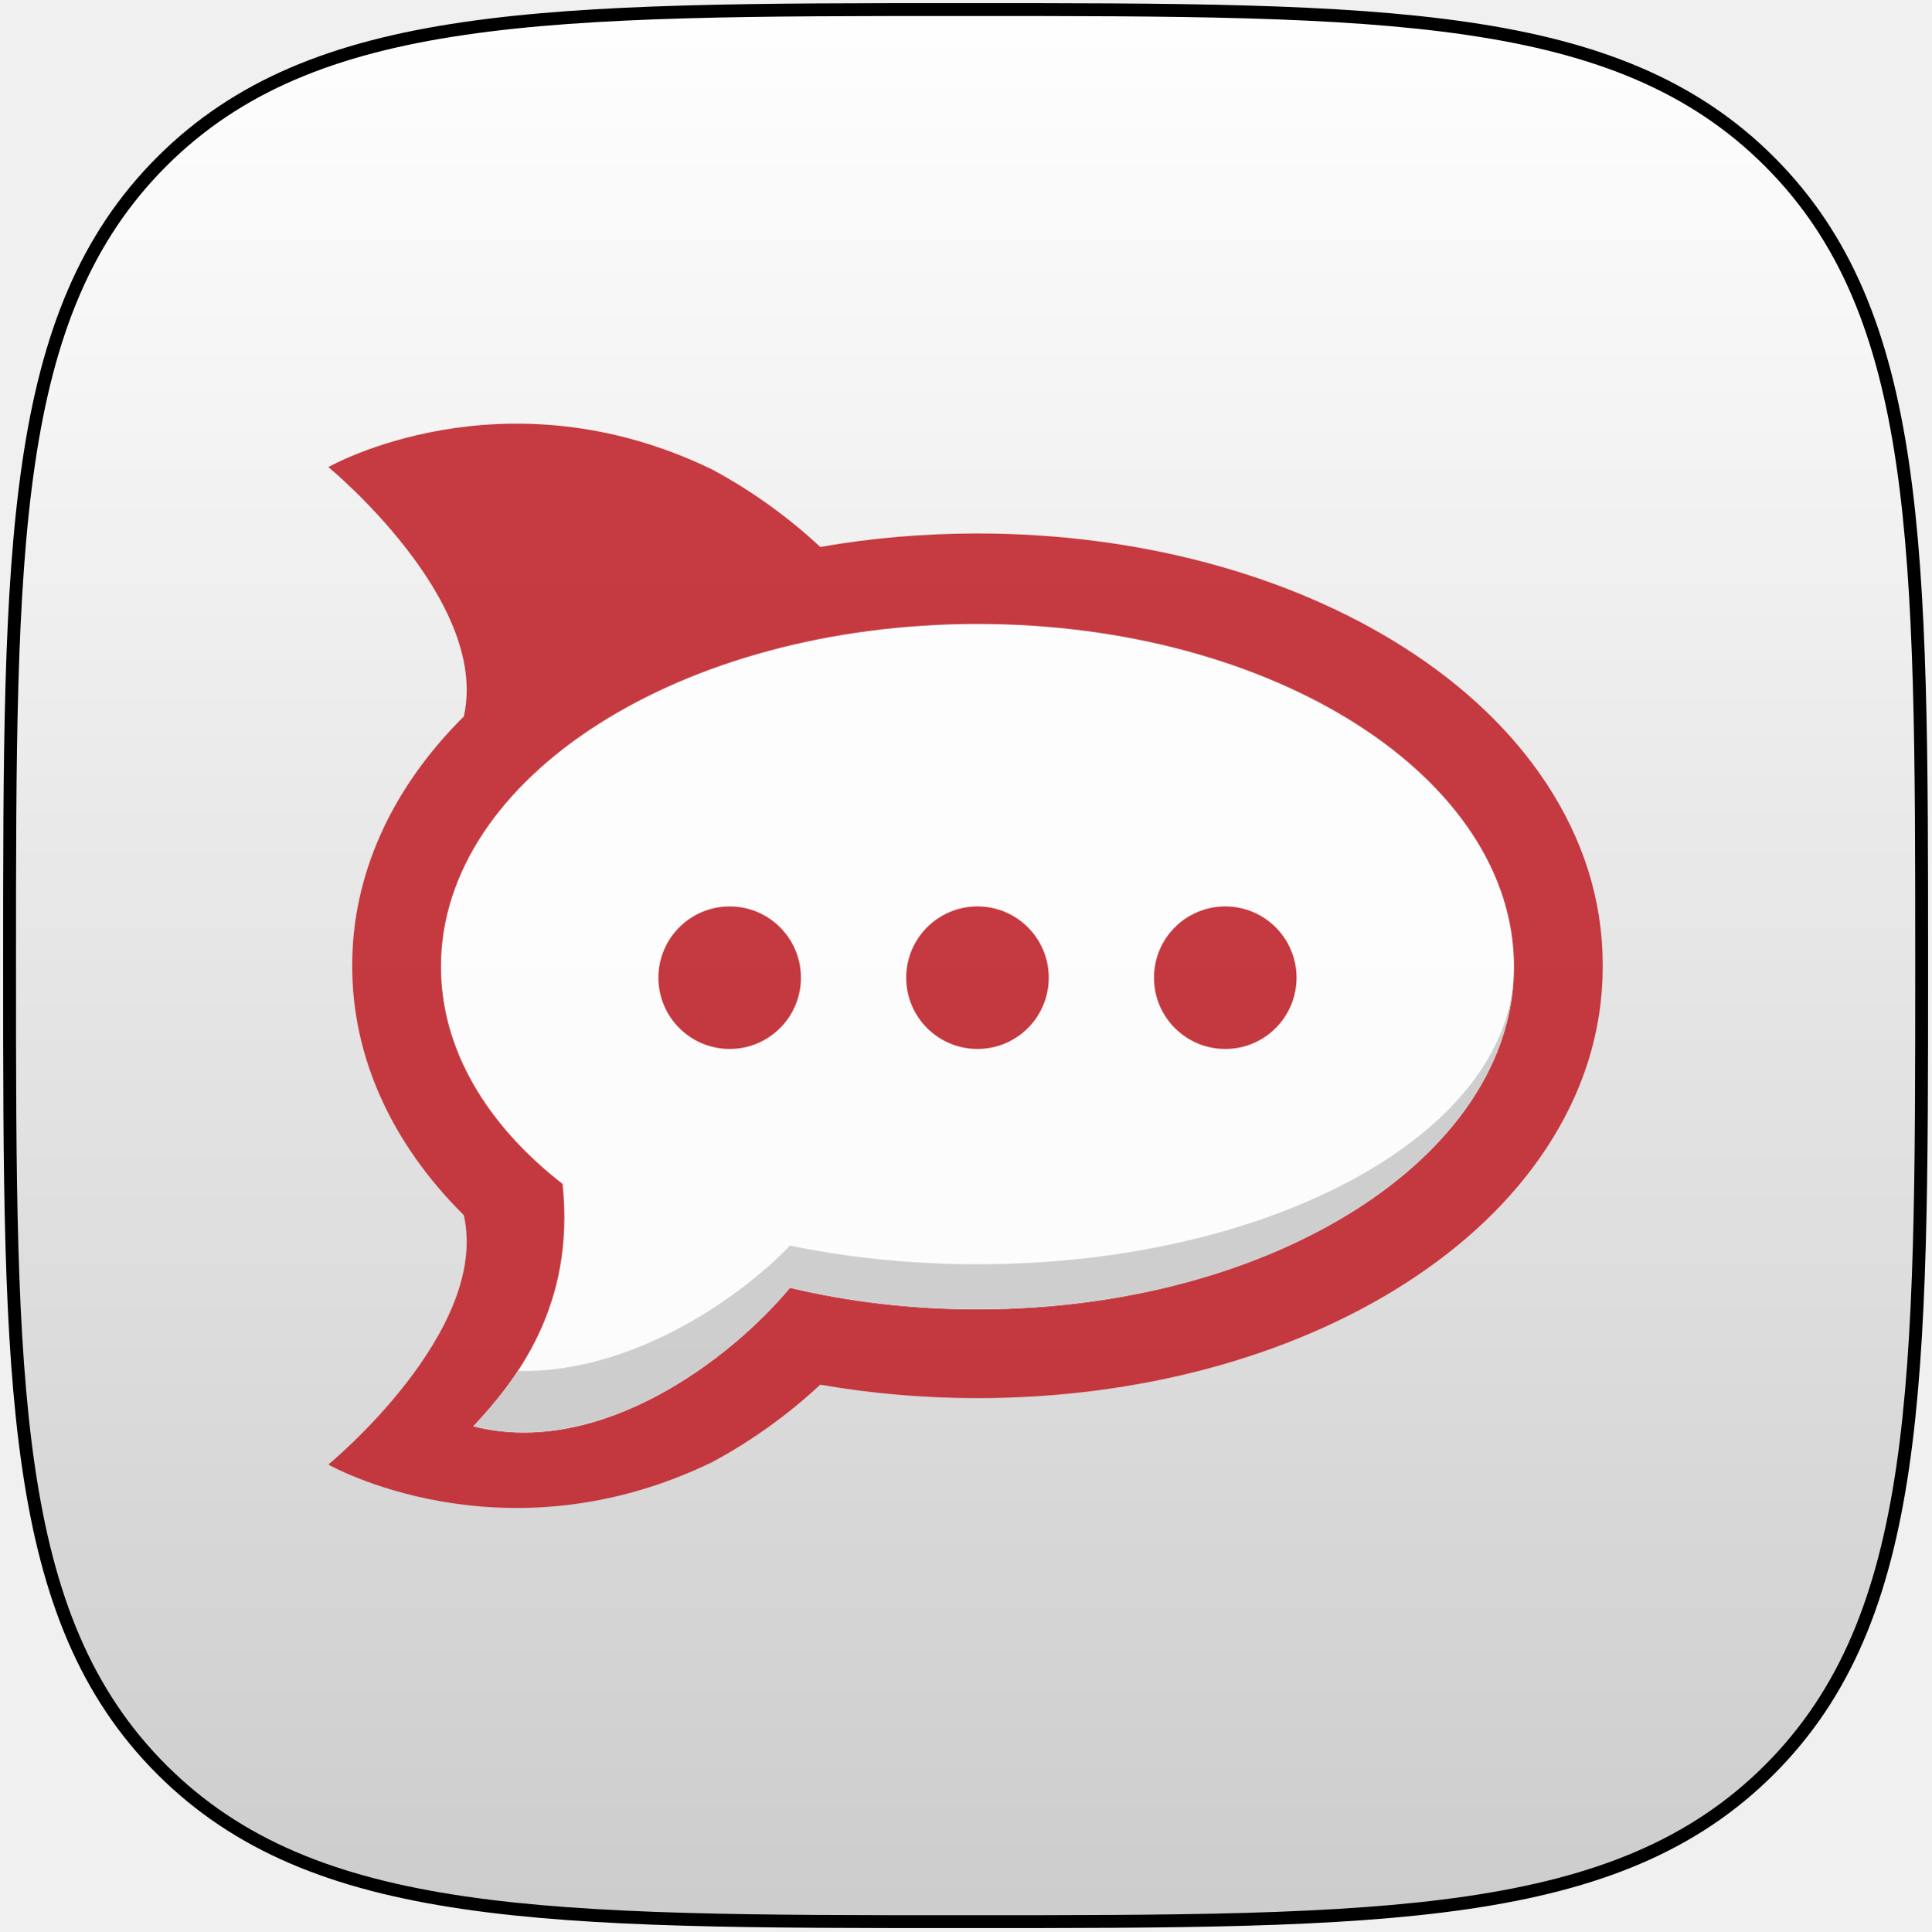
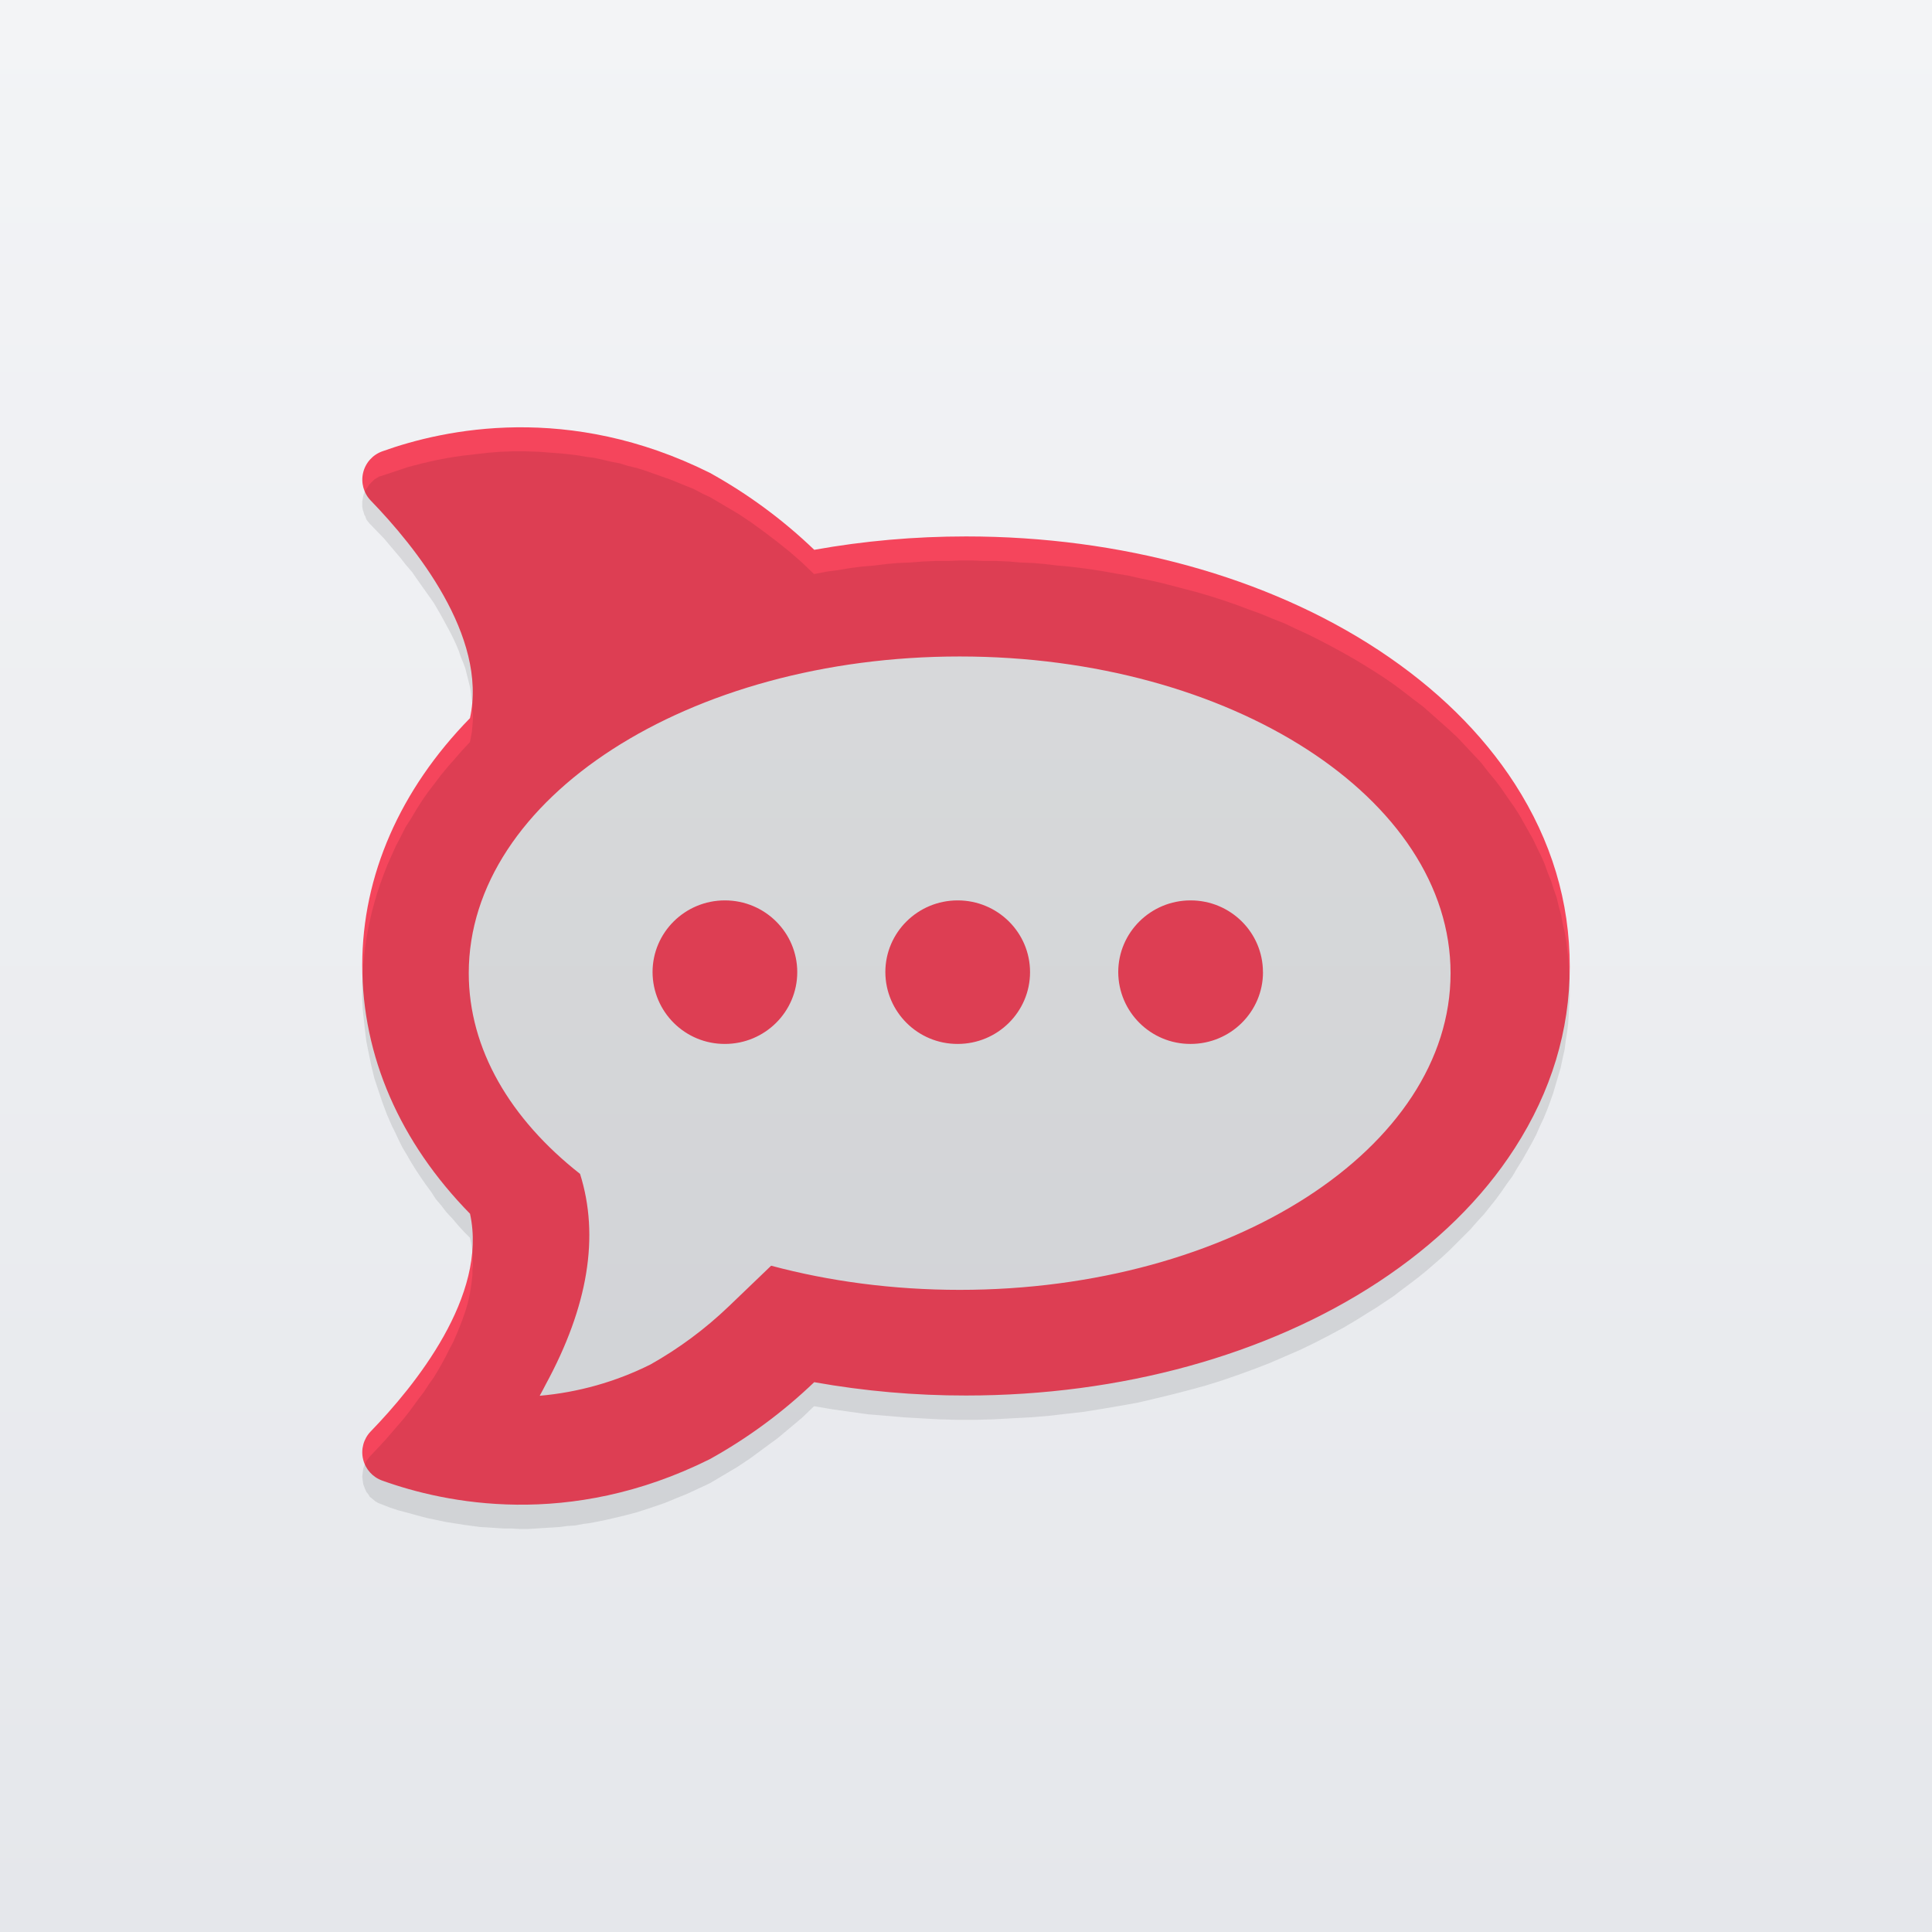
- <svg xmlns="http://www.w3.org/2000/svg" xmlns:xlink="http://www.w3.org/1999/xlink" width="606px" height="606px" viewBox="0 0 606 606" version="1.1">
+ <svg xmlns="http://www.w3.org/2000/svg" width="80" height="80" viewBox="0 0 80 80" fill="none">
+   <rect width="80" height="80" fill="url(#paint0_linear_chat_plus)" />
+   <g transform="translate(15.000 15.000) scale(2.08333)">
+     <path d="M22.909 8.381c-.651-1.01-1.564-1.905-2.71-2.66-2.215-1.457-5.127-2.259-8.197-2.259-1.027 0-2.038.09-3.018.266a9.978 9.978 0 0 0-2.075-1.53C4.11.803 1.646 1.323.4 1.77a.598.598 0 0 0-.233.977c.879.907 2.332 2.698 1.974 4.327C.753 8.493 0 10.203 0 11.982c0 1.815.752 3.524 2.142 4.942.357 1.63-1.096 3.421-1.975 4.328a.597.597 0 0 0 .233.977c1.245.448 3.71.968 6.508-.427a10.031 10.031 0 0 0 2.075-1.53 17.06 17.06 0 0 0 3.018.265c3.071 0 5.983-.801 8.197-2.257 1.147-.755 2.06-1.65 2.71-2.661C23.633 14.493 24 13.28 24 12.017c.001-1.297-.366-2.508-1.091-3.636zM11.875 18.437c-1.328 0-2.594-.171-3.748-.48l-.844.81a7.716 7.716 0 0 1-1.556 1.154 6.118 6.118 0 0 1-2.2.621c.042-.074.079-.149.119-.224.844-1.553 1.073-2.948.683-4.186-1.382-1.086-2.212-2.476-2.212-3.99 0-3.476 4.369-6.294 9.757-6.294s9.757 2.818 9.757 6.294c.001 3.477-4.367 6.295-9.756 6.295zm-3.229-6.315c0 .788-.644 1.427-1.438 1.427a1.433 1.433 0 0 1-1.438-1.427c0-.788.644-1.426 1.438-1.426.794 0 1.438.638 1.438 1.426zm4.627 0c0 .788-.644 1.427-1.438 1.427a1.433 1.433 0 0 1-1.438-1.427c0-.788.644-1.426 1.438-1.426.794 0 1.438.638 1.438 1.426zm4.63 0c0 .788-.645 1.427-1.439 1.427a1.433 1.433 0 0 1-1.438-1.427c0-.788.644-1.426 1.438-1.426.794 0 1.438.638 1.438 1.426z" fill="#F5455C" />
+   </g>
+   <g transform="translate(15.000 16.000) scale(2.08333)">
+     <path fill-rule="evenodd" fill="black" fill-opacity="0.1" d="M22.89 8.35 L22.77 8.18 L22.64 7.99 L22.52 7.83 L22.37 7.65 L22.24 7.48 L22.08 7.31 L21.93 7.15 L21.77 6.98 L21.61 6.83 L21.43 6.67 L21.25 6.51 L21.08 6.36 L20.88 6.21 L20.70 6.07 L20.50 5.92 L20.31 5.79 L20.11 5.66 L19.90 5.53 L19.70 5.41 L19.47 5.28 L19.25 5.16 L19.02 5.04 L18.80 4.93 L18.56 4.82 L18.33 4.71 L18.10 4.62 L17.86 4.52 L17.61 4.43 L17.37 4.34 L17.11 4.25 L16.86 4.17 L16.59 4.09 L16.36 4.03 L16.13 3.97 L15.90 3.91 L15.68 3.86 L15.44 3.81 L15.22 3.76 L14.98 3.72 L14.76 3.68 L14.51 3.64 L14.29 3.61 L14.04 3.58 L13.81 3.56 L13.56 3.53 L13.33 3.51 L13.08 3.50 L12.85 3.48 L12.60 3.47 L12.36 3.47 L12.13 3.46 L11.88 3.46 L11.64 3.47 L11.40 3.47 L11.15 3.48 L10.89 3.50 L10.65 3.51 L10.42 3.53 L10.18 3.56 L9.94 3.58 L9.70 3.61 L9.47 3.65 L9.24 3.68 L8.98 3.73 L8.74 3.50 L8.50 3.29 L8.25 3.09 L8.00 2.90 L7.74 2.71 L7.47 2.53 L7.20 2.37 L6.91 2.20 L6.76 2.13 L6.59 2.04 L6.44 1.98 L6.27 1.91 L6.12 1.85 L5.95 1.79 L5.78 1.73 L5.61 1.67 L5.45 1.62 L5.28 1.58 L5.12 1.53 L4.96 1.50 L4.79 1.46 L4.61 1.42 L4.45 1.40 L4.28 1.37 L4.03 1.34 L3.78 1.32 L3.52 1.30 L3.25 1.29 L2.99 1.29 L2.74 1.30 L2.49 1.32 L2.23 1.35 L1.97 1.38 L1.71 1.42 L1.45 1.47 L1.19 1.53 L0.92 1.60 L0.65 1.69 L0.38 1.78 L0.34 1.79 L0.29 1.82 L0.24 1.85 L0.21 1.88 L0.17 1.92 L0.14 1.95 L0.11 2.00 L0.07 2.05 L0.05 2.10 L0.03 2.14 L0.02 2.18 L0.01 2.23 L0.00 2.29 L0.00 2.35 L0.00 2.39 L0.01 2.45 L0.03 2.51 L0.04 2.55 L0.06 2.58 L0.08 2.64 L0.10 2.67 L0.14 2.72 L0.43 3.02 L0.65 3.28 L0.76 3.41 L0.87 3.55 L0.99 3.69 L1.08 3.82 L1.25 4.06 L1.42 4.30 L1.56 4.54 L1.68 4.76 L1.75 4.89 L1.81 5.01 L1.87 5.14 L1.92 5.26 L1.96 5.38 L2.01 5.50 L2.05 5.61 L2.08 5.73 L2.11 5.85 L2.14 5.97 L2.16 6.09 L2.17 6.19 L2.19 6.31 L2.19 6.41 L2.20 6.52 L2.20 6.62 L2.19 6.74 L2.18 6.86 L2.16 6.97 L2.14 7.07 L1.99 7.23 L1.85 7.39 L1.71 7.55 L1.56 7.73 L1.44 7.89 L1.31 8.06 L1.19 8.23 L1.07 8.42 L0.97 8.59 L0.86 8.76 L0.76 8.96 L0.67 9.13 L0.58 9.33 L0.50 9.51 L0.43 9.69 L0.36 9.88 L0.30 10.06 L0.25 10.23 L0.20 10.41 L0.16 10.58 L0.12 10.77 L0.09 10.94 L0.06 11.13 L0.04 11.31 L0.02 11.50 L0.01 11.67 L0.00 11.85 L0.00 12.02 L0.00 12.20 L0.01 12.39 L0.03 12.57 L0.05 12.76 L0.08 13.01 L0.13 13.26 L0.18 13.50 L0.24 13.75 L0.32 13.99 L0.40 14.23 L0.49 14.47 L0.59 14.70 L0.66 14.84 L0.73 14.99 L0.80 15.13 L0.89 15.28 L0.97 15.42 L1.07 15.58 L1.17 15.73 L1.26 15.86 L1.37 16.01 L1.46 16.15 L1.57 16.28 L1.67 16.41 L1.80 16.55 L1.91 16.68 L2.02 16.80 L2.14 16.92 L2.17 17.06 L2.19 17.20 L2.20 17.34 L2.20 17.48 L2.19 17.56 L2.19 17.66 L2.17 17.84 L2.14 18.03 L2.10 18.21 L2.05 18.38 L1.98 18.58 L1.90 18.78 L1.81 18.99 L1.74 19.12 L1.66 19.28 L1.59 19.41 L1.51 19.55 L1.42 19.70 L1.32 19.84 L1.23 19.98 L1.13 20.11 L0.94 20.37 L0.83 20.51 L0.71 20.65 L0.58 20.80 L0.45 20.95 L0.31 21.10 L0.15 21.27 L0.12 21.31 L0.08 21.36 L0.05 21.43 L0.02 21.51 L0.01 21.59 L0.00 21.67 L0.01 21.75 L0.02 21.82 L0.05 21.90 L0.08 21.97 L0.12 22.02 L0.15 22.07 L0.20 22.11 L0.26 22.16 L0.31 22.19 L0.36 22.21 L0.54 22.28 L0.72 22.34 L0.91 22.39 L1.09 22.44 L1.28 22.49 L1.47 22.53 L1.66 22.57 L1.85 22.60 L2.04 22.63 L2.34 22.67 L2.51 22.68 L2.66 22.69 L2.81 22.70 L2.97 22.70 L3.13 22.71 L3.29 22.71 L3.46 22.70 L3.61 22.69 L3.78 22.68 L3.93 22.67 L4.08 22.65 L4.23 22.64 L4.39 22.61 L4.54 22.59 L4.84 22.53 L5.14 22.46 L5.30 22.42 L5.45 22.38 L5.73 22.29 L6.02 22.19 L6.31 22.07 L6.46 22.01 L6.61 21.94 L6.76 21.87 L6.91 21.80 L7.18 21.64 L7.45 21.48 L7.72 21.30 L7.99 21.10 L8.25 20.91 L8.49 20.71 L8.74 20.50 L8.98 20.27 L9.34 20.33 L9.69 20.38 L10.05 20.43 L10.41 20.46 L10.76 20.49 L11.10 20.51 L11.46 20.53 L11.82 20.54 L12.19 20.54 L12.55 20.53 L12.91 20.51 L13.29 20.49 L13.65 20.46 L14.00 20.42 L14.35 20.38 L14.72 20.32 L15.07 20.26 L15.41 20.20 L15.75 20.12 L16.08 20.04 L16.43 19.95 L16.76 19.86 L17.08 19.76 L17.40 19.65 L17.73 19.53 L18.04 19.41 L18.34 19.28 L18.64 19.15 L18.93 19.01 L19.22 18.86 L19.50 18.71 L19.77 18.55 L19.96 18.43 L20.14 18.32 L20.32 18.20 L20.50 18.08 L20.67 17.95 L20.83 17.83 L21.00 17.70 L21.16 17.57 L21.31 17.44 L21.46 17.31 L21.61 17.17 L21.75 17.03 L21.89 16.89 L22.03 16.75 L22.16 16.60 L22.29 16.46 L22.41 16.31 L22.53 16.16 L22.64 16.01 L22.75 15.85 L22.86 15.70 L22.96 15.53 L23.06 15.37 L23.15 15.21 L23.24 15.05 L23.33 14.88 L23.40 14.72 L23.48 14.55 L23.55 14.38 L23.61 14.22 L23.67 14.05 L23.72 13.88 L23.77 13.71 L23.82 13.54 L23.86 13.35 L23.90 13.17 L23.92 13.00 L23.95 12.82 L23.97 12.65 L23.98 12.47 L23.99 12.29 L24.00 12.12 L24.00 11.92 L23.99 11.74 L23.98 11.56 L23.97 11.38 L23.95 11.20 L23.93 11.03 L23.90 10.85 L23.86 10.68 L23.83 10.51 L23.78 10.33 L23.74 10.16 L23.68 9.99 L23.63 9.83 L23.56 9.66 L23.50 9.49 L23.43 9.33 L23.35 9.17 L23.27 9.00 L23.18 8.84 L23.09 8.68 L23.00 8.52 Z" />
+   </g>
  <defs>
-     <linearGradient x1="50%" y1="0%" x2="50%" y2="100%" id="linearGradient-1">
-       <stop stop-color="#FFFFFF" stop-opacity="0.2" offset="0%" />
-       <stop stop-color="#000000" stop-opacity="0.2" offset="100%" />
+     <linearGradient id="paint0_linear_chat_plus" x1="40" y1="0" x2="40" y2="80" gradientUnits="userSpaceOnUse">
+       <stop stop-color="#F3F4F6" />
+       <stop offset="1" stop-color="#E5E7EB" />
    </linearGradient>
-     <path d="M552.269,552.269 C600,504.538 600,431.458 600,300 C600,168.542 600,95.462 552.269,47.731 C504.538,0 431.458,0 300,0 C168.542,0 95.462,0 47.731,47.731 C0,95.462 0,168.542 0,300 C0,431.458 0,504.538 47.731,552.269 C95.462,600 168.542,600 300,600 C431.458,600 504.538,600 552.269,552.269 Z" id="path-2" />
  </defs>
-   <g id="Page-1" stroke="none" stroke-width="1" fill="none" fill-rule="evenodd">
-     <g id="rocket-chat" transform="translate(3, 3)">
-       <g id="Squircle2-Copy-6">
-         <g id="Shape">
-           <use fill="#FFFFFF" xlink:href="#path-2" />
-           <use stroke="#000000" stroke-width="4.04" fill="url(#linearGradient-1)" xlink:href="#path-2" />
-         </g>
-       </g>
-       <g opacity="0.9" transform="translate(100, 129)" id="Group">
-         <g>
-           <path d="M399.922,170.792 C399.922,150.71 393.915,131.459 382.064,113.556 C371.422,97.49 356.514,83.268 337.757,71.282 C301.538,48.146 253.934,35.401 203.724,35.401 C186.952,35.401 170.418,36.818 154.384,39.628 C144.437,30.316 132.79,21.938 120.468,15.316 C54.631,-16.593 0.034,14.565 0.034,14.565 C0.034,14.565 50.795,56.265 42.54,92.816 C19.832,115.345 7.522,142.511 7.522,170.792 C7.522,170.88 7.526,170.971 7.526,171.063 C7.526,171.151 7.522,171.239 7.522,171.335 C7.522,199.615 19.828,226.782 42.54,249.306 C50.795,285.861 0.034,327.561 0.034,327.561 C0.034,327.561 54.631,358.715 120.468,326.811 C132.79,320.189 144.433,311.806 154.384,302.498 C170.422,305.304 186.952,306.721 203.724,306.721 C253.938,306.721 301.538,293.984 337.757,270.849 C356.514,258.862 371.422,244.644 382.064,228.57 C393.915,210.672 399.922,191.412 399.922,171.339 C399.922,171.247 399.918,171.159 399.918,171.067 C399.918,170.975 399.922,170.88 399.922,170.792 L399.922,170.792 L399.922,170.792 L399.922,170.792 Z" id="Shape" fill="#C1272D" />
-           <path d="M203.724,63.793 C296.7,63.793 372.077,111.94 372.077,171.331 C372.077,230.717 296.7,278.868 203.724,278.868 C183.02,278.868 163.194,276.473 144.876,272.11 C126.26,294.503 85.306,325.641 45.522,315.578 C58.463,301.68 77.634,278.193 73.531,239.507 C49.685,220.954 35.371,197.208 35.371,171.331 C35.367,111.936 110.744,63.793 203.724,63.793" id="Shape" fill="#FFFFFF" />
-           <path d="M203.724,197.156 C216.076,197.156 226.089,187.143 226.089,174.791 C226.089,162.44 216.076,152.426 203.724,152.426 C191.372,152.426 181.359,162.44 181.359,174.791 C181.359,187.143 191.372,197.156 203.724,197.156 L203.724,197.156 L203.724,197.156 Z M281.48,197.156 C293.832,197.156 303.845,187.143 303.845,174.791 C303.845,162.44 293.832,152.426 281.48,152.426 C269.128,152.426 259.115,162.44 259.115,174.791 C259.115,187.143 269.128,197.156 281.48,197.156 L281.48,197.156 L281.48,197.156 Z M125.964,197.152 C138.314,197.152 148.325,187.141 148.325,174.791 C148.325,162.442 138.314,152.43 125.964,152.43 C113.615,152.43 103.603,162.442 103.603,174.791 C103.603,187.141 113.615,197.152 125.964,197.152 L125.964,197.152 L125.964,197.152 Z" id="Shape" fill="#C1272D" />
-           <path d="M203.724,264.718 C183.02,264.718 163.194,262.642 144.876,258.858 C128.439,275.998 94.582,299.037 59.496,298.191 C54.874,305.196 49.849,310.924 45.522,315.574 C85.306,325.637 126.26,294.503 144.876,272.106 C163.194,276.473 183.024,278.864 203.724,278.864 C295.954,278.864 370.852,231.48 372.045,172.748 C370.852,223.656 295.954,264.718 203.724,264.718 L203.724,264.718 L203.724,264.718 L203.724,264.718 Z" id="Shape" fill="#CCCCCC" />
-         </g>
-       </g>
-     </g>
-   </g>
</svg>
